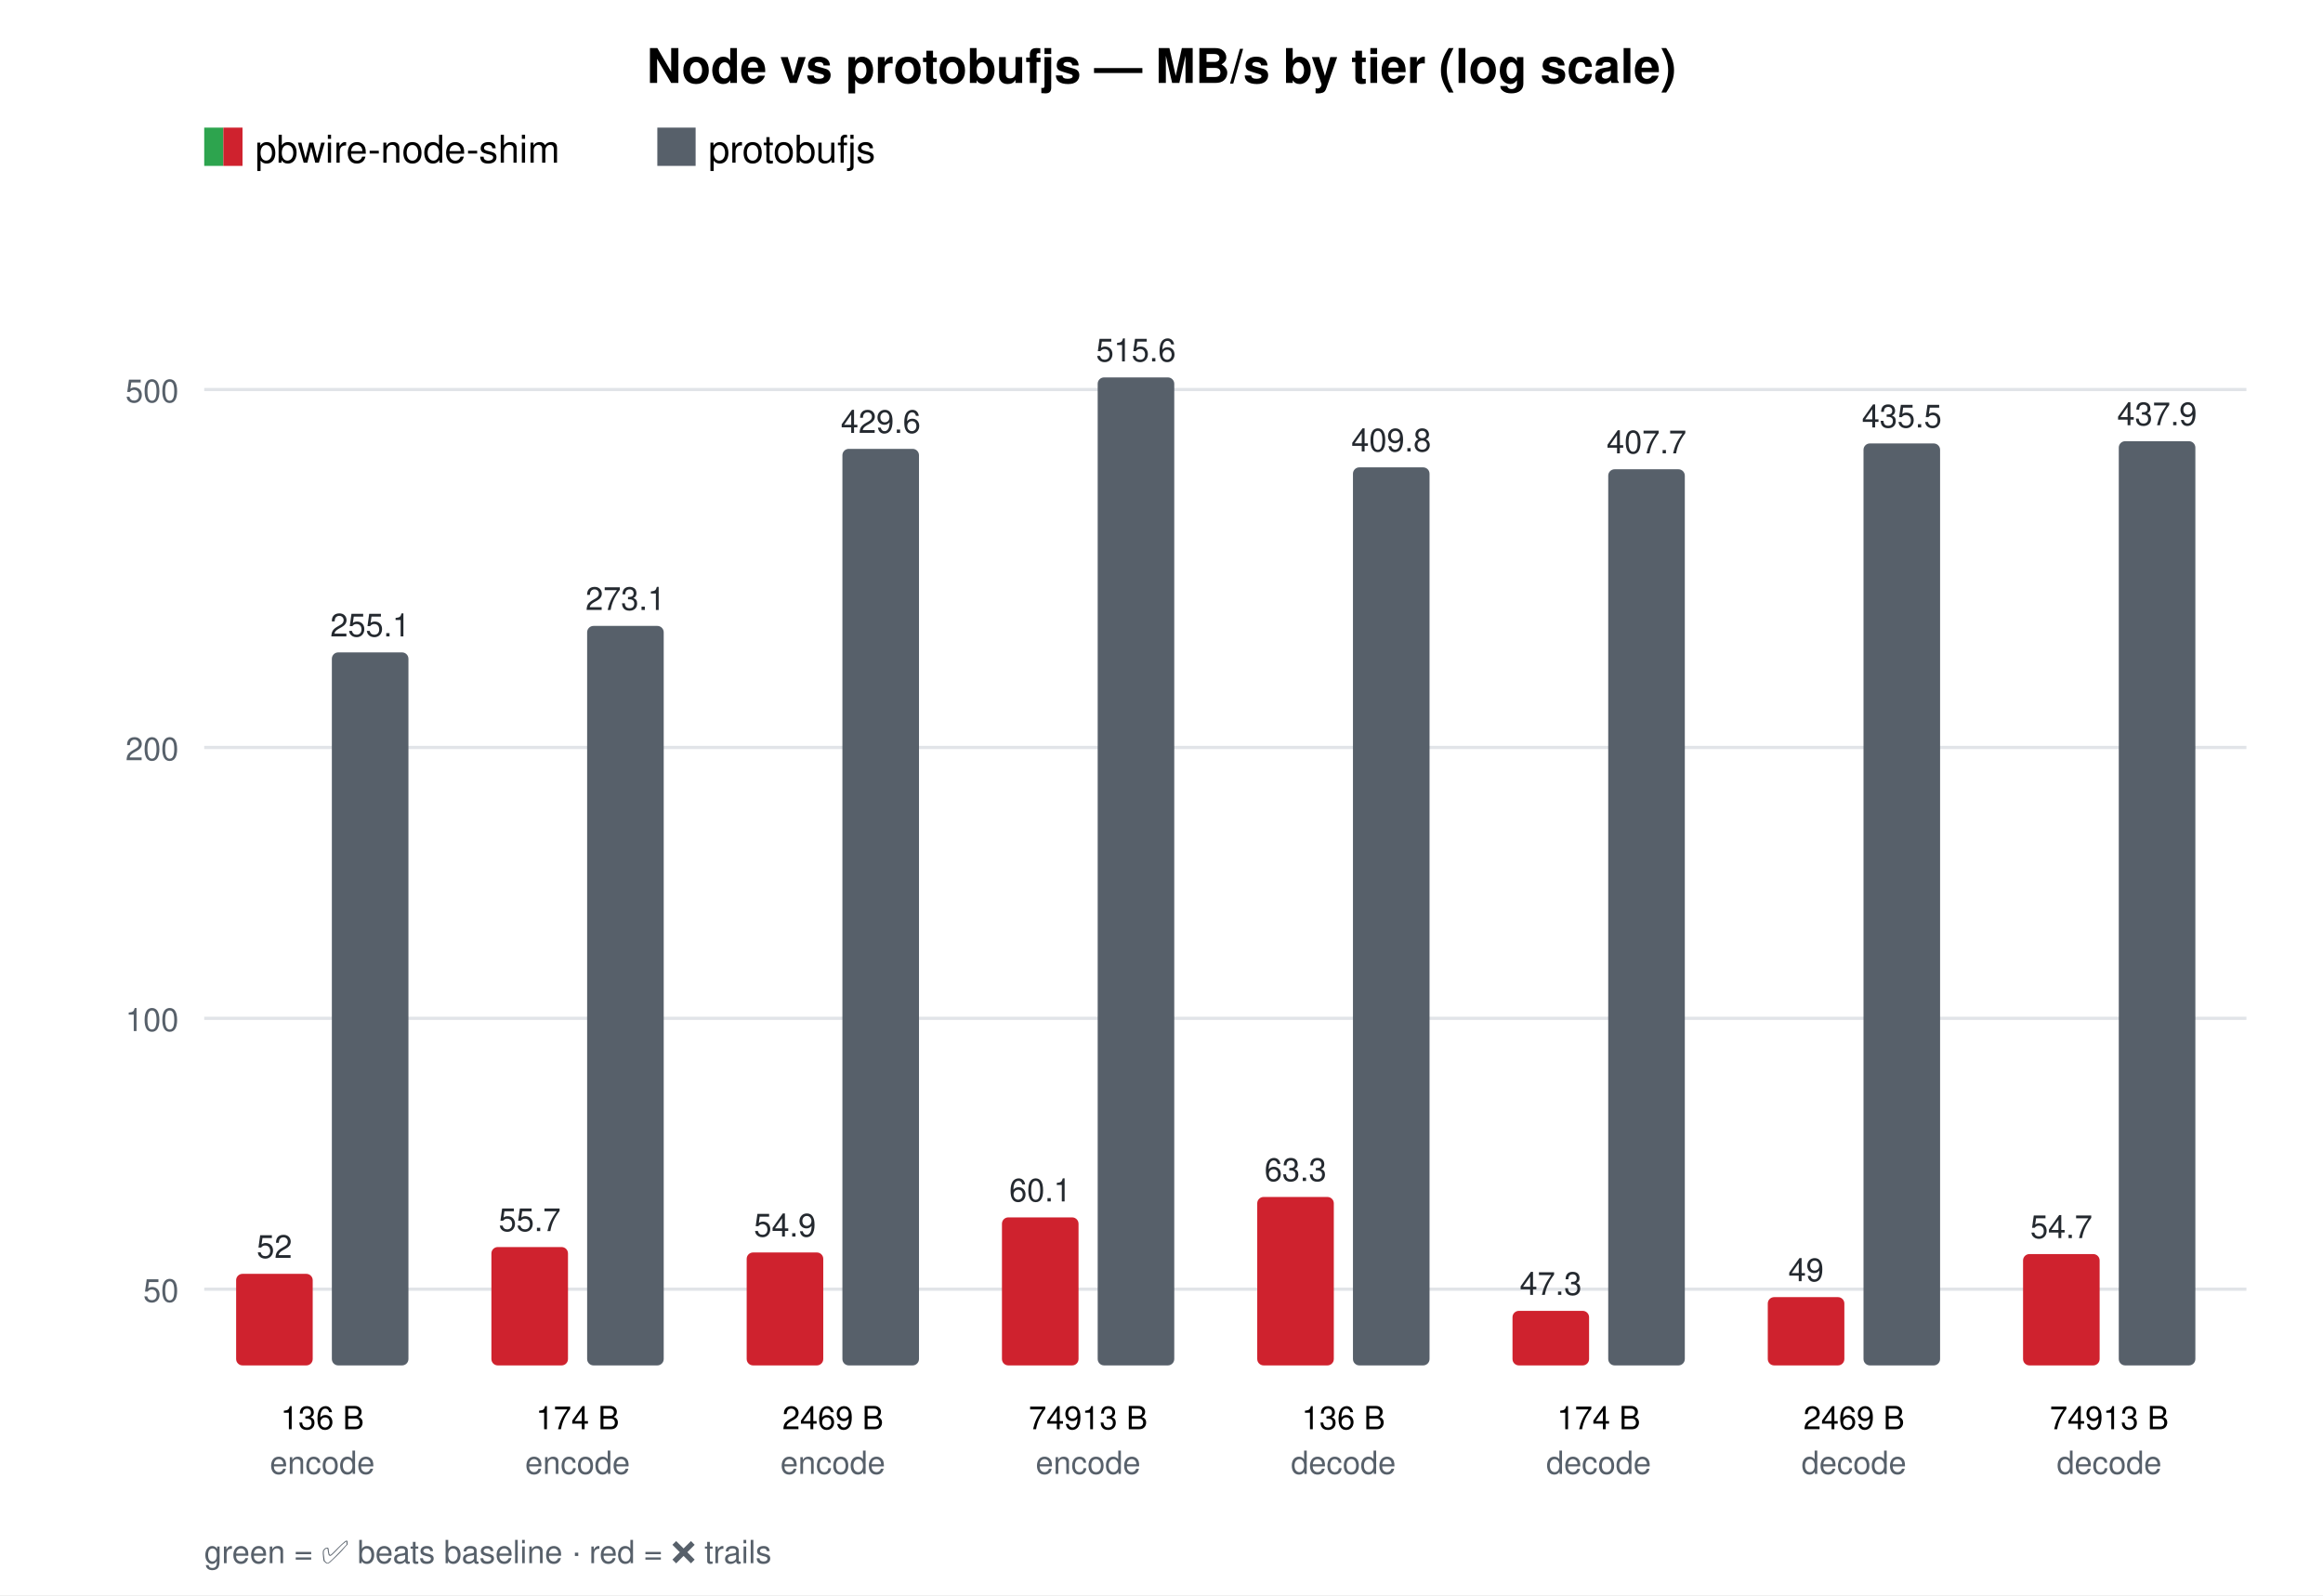
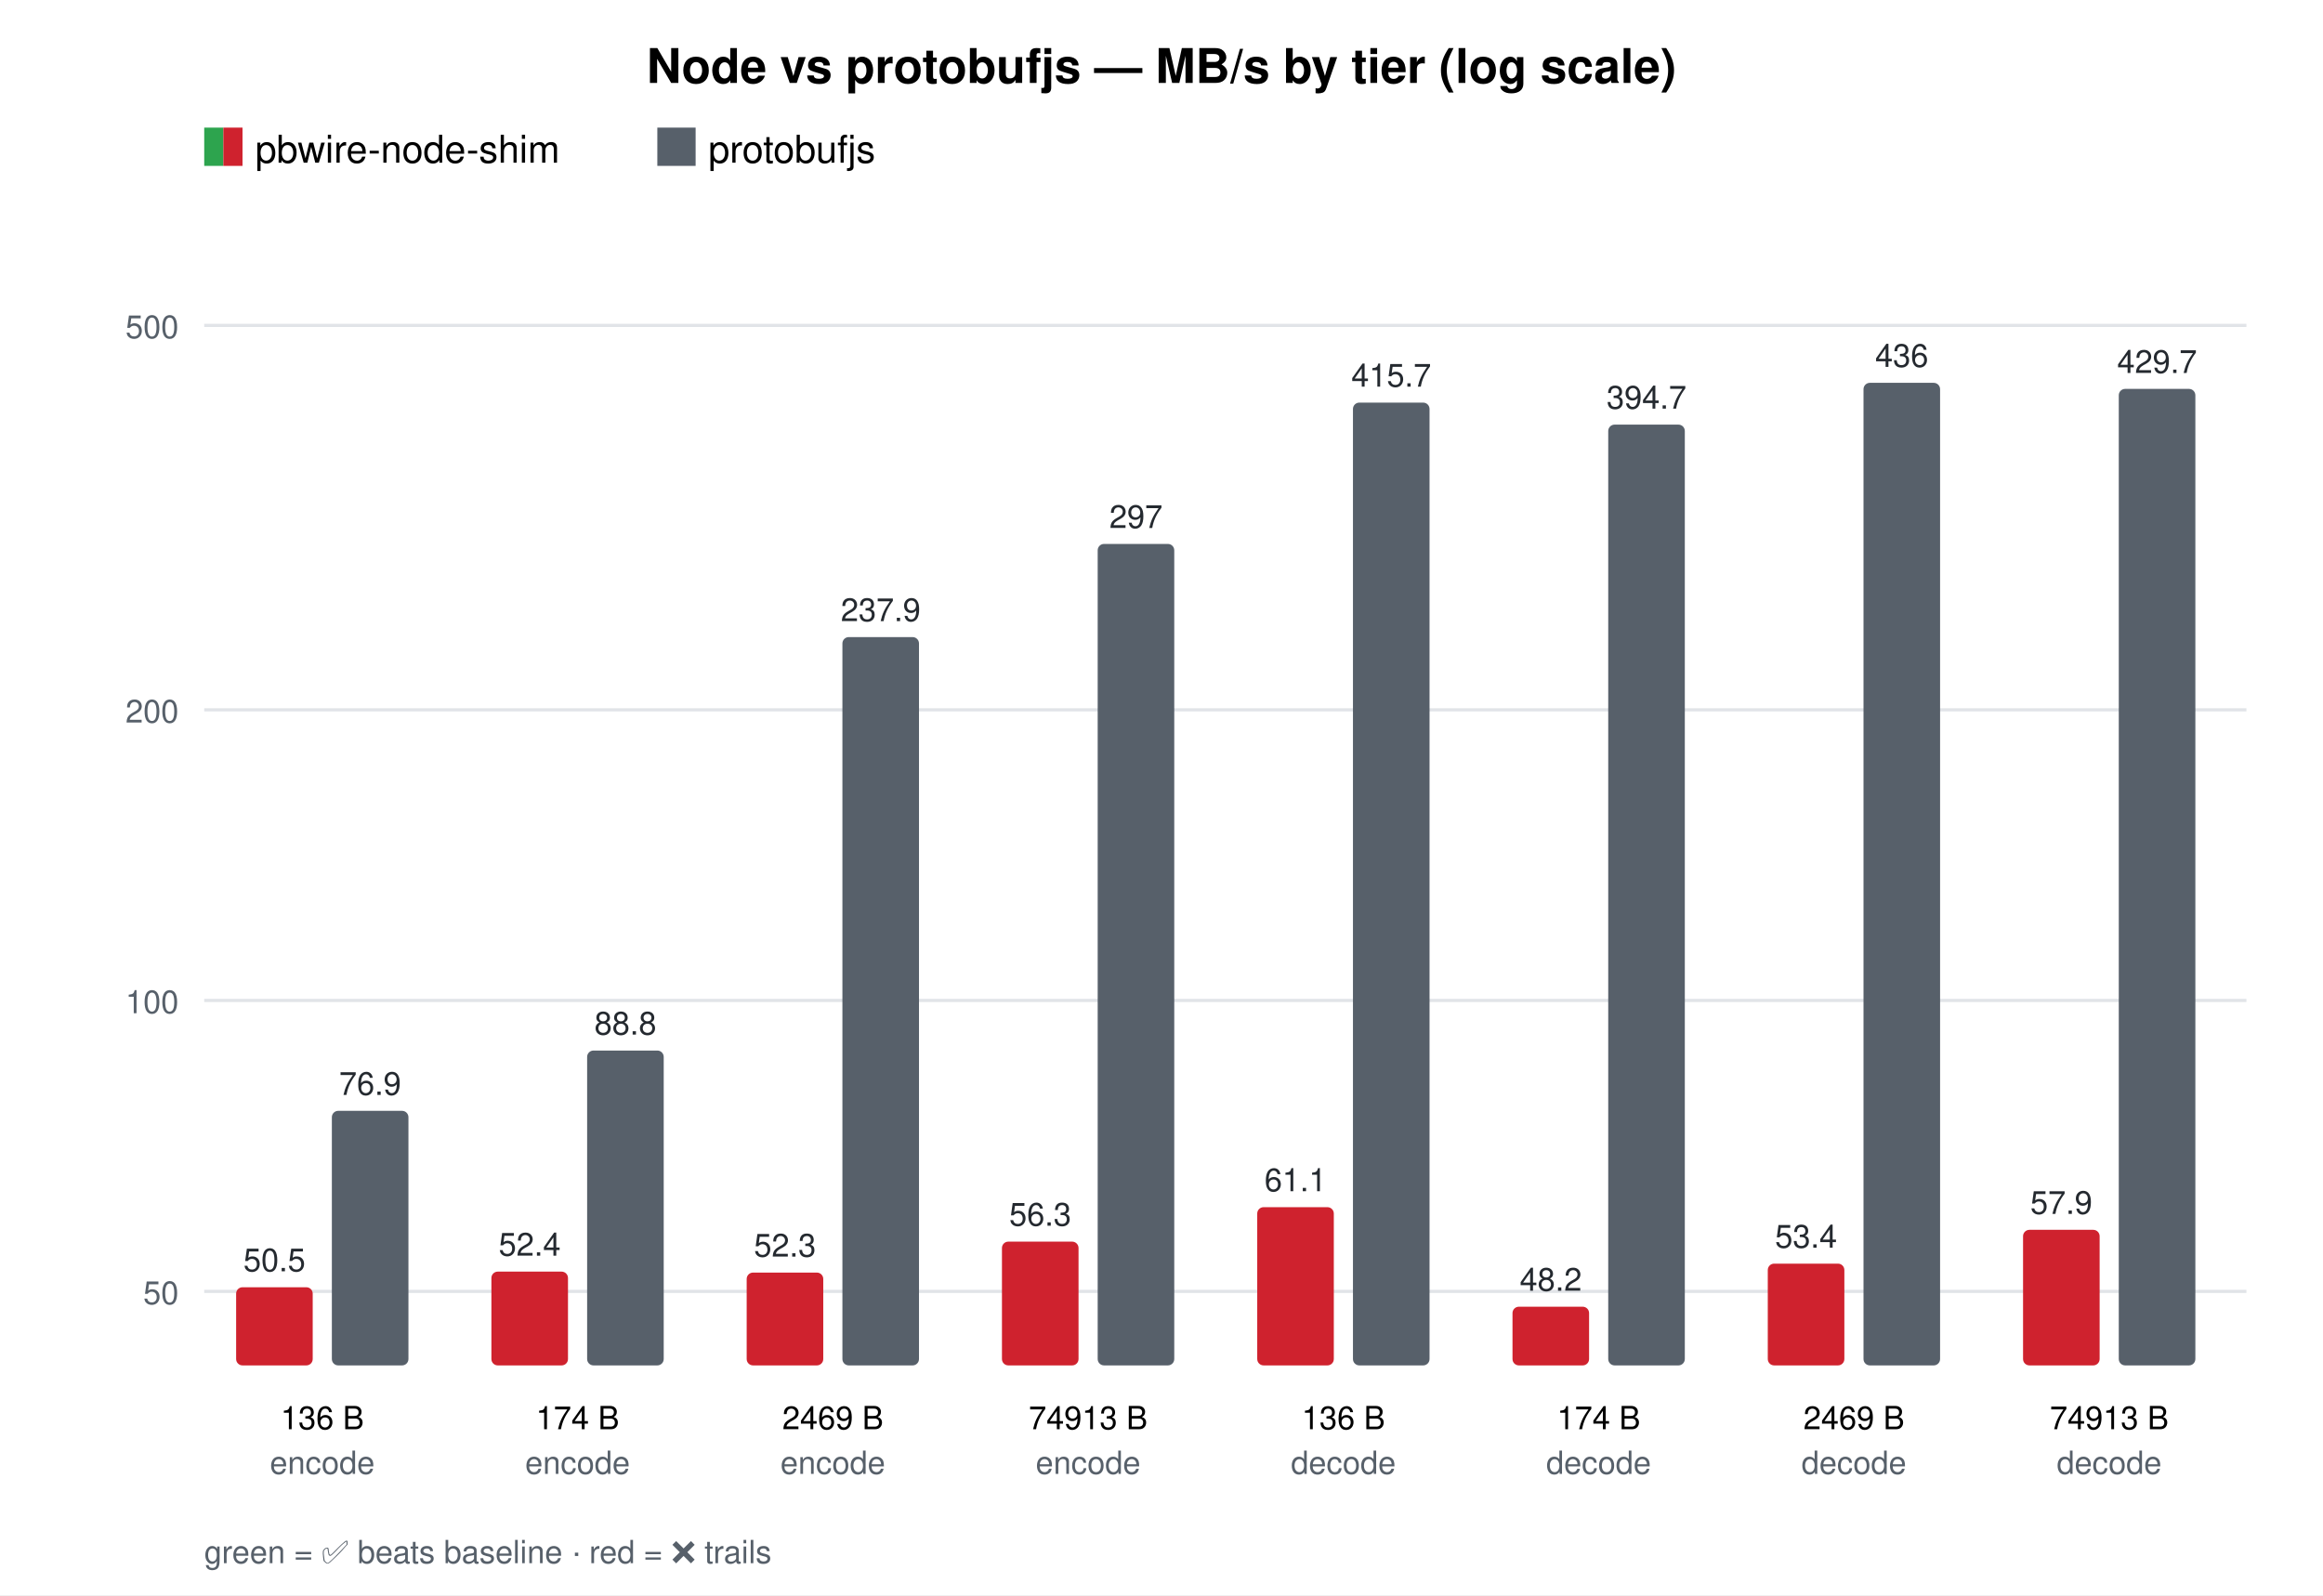
<svg xmlns="http://www.w3.org/2000/svg" width="728" height="500" font-family="Helvetica, Arial, sans-serif">
  <rect width="728" height="500" fill="#ffffff" />
  <text x="364.0" y="26" text-anchor="middle" font-size="15" font-weight="bold">Node vs protobufjs — MB/s by tier (log scale)</text>
  <rect x="64" y="40" width="6" height="12" fill="#2da44e" />
  <rect x="70" y="40" width="6" height="12" fill="#cf222e" />
  <text x="80" y="51" font-size="12">pbwire-node-shim</text>
  <rect x="206.0" y="40" width="12" height="12" fill="#57606a" />
  <text x="222.0" y="51" font-size="12">protobufjs</text>
-   <line x1="64" y1="404.1" x2="704" y2="404.1" stroke="#e1e4e8" />
-   <text x="56" y="408.1" text-anchor="end" font-size="10" fill="#57606a">50</text>
-   <line x1="64" y1="319.2" x2="704" y2="319.2" stroke="#e1e4e8" />
-   <text x="56" y="323.2" text-anchor="end" font-size="10" fill="#57606a">100</text>
-   <line x1="64" y1="234.3" x2="704" y2="234.3" stroke="#e1e4e8" />
-   <text x="56" y="238.3" text-anchor="end" font-size="10" fill="#57606a">200</text>
-   <line x1="64" y1="122.1" x2="704" y2="122.1" stroke="#e1e4e8" />
-   <text x="56" y="126.1" text-anchor="end" font-size="10" fill="#57606a">500</text>
+   <line x1="64" y1="404.8" x2="704" y2="404.8" stroke="#e1e4e8" />
+   <text x="56" y="408.8" text-anchor="end" font-size="10" fill="#57606a">50</text>
+   <line x1="64" y1="313.6" x2="704" y2="313.6" stroke="#e1e4e8" />
+   <text x="56" y="317.6" text-anchor="end" font-size="10" fill="#57606a">100</text>
+   <line x1="64" y1="222.5" x2="704" y2="222.5" stroke="#e1e4e8" />
+   <text x="56" y="226.5" text-anchor="end" font-size="10" fill="#57606a">200</text>
+   <line x1="64" y1="102.0" x2="704" y2="102.0" stroke="#e1e4e8" />
+   <text x="56" y="106.0" text-anchor="end" font-size="10" fill="#57606a">500</text>
  <text x="101.0" y="448" text-anchor="middle" font-size="10">136 B</text>
  <text x="101.0" y="462" text-anchor="middle" font-size="10" fill="#57606a">encode</text>
-   <rect x="74.0" y="399.3" width="24" height="28.7" rx="2" fill="#cf222e" />
-   <text x="86.0" y="394.3" text-anchor="middle" font-size="10" fill="#24292f">52</text>
-   <rect x="104.0" y="204.5" width="24" height="223.5" rx="2" fill="#57606a" />
-   <text x="116.0" y="199.5" text-anchor="middle" font-size="10" fill="#24292f">255.1</text>
+   <rect x="74.0" y="403.5" width="24" height="24.5" rx="2" fill="#cf222e" />
+   <text x="86.0" y="398.5" text-anchor="middle" font-size="10" fill="#24292f">50.5</text>
+   <rect x="104.0" y="348.2" width="24" height="79.8" rx="2" fill="#57606a" />
+   <text x="116.0" y="343.2" text-anchor="middle" font-size="10" fill="#24292f">76.9</text>
  <text x="181.0" y="448" text-anchor="middle" font-size="10">174 B</text>
  <text x="181.0" y="462" text-anchor="middle" font-size="10" fill="#57606a">encode</text>
-   <rect x="154.0" y="390.9" width="24" height="37.1" rx="2" fill="#cf222e" />
-   <text x="166.0" y="385.9" text-anchor="middle" font-size="10" fill="#24292f">55.7</text>
-   <rect x="184.0" y="196.2" width="24" height="231.8" rx="2" fill="#57606a" />
-   <text x="196.0" y="191.2" text-anchor="middle" font-size="10" fill="#24292f">273.1</text>
+   <rect x="154.0" y="398.6" width="24" height="29.4" rx="2" fill="#cf222e" />
+   <text x="166.0" y="393.6" text-anchor="middle" font-size="10" fill="#24292f">52.4</text>
+   <rect x="184.0" y="329.3" width="24" height="98.7" rx="2" fill="#57606a" />
+   <text x="196.0" y="324.3" text-anchor="middle" font-size="10" fill="#24292f">88.8</text>
  <text x="261.0" y="448" text-anchor="middle" font-size="10">2469 B</text>
  <text x="261.0" y="462" text-anchor="middle" font-size="10" fill="#57606a">encode</text>
-   <rect x="234.0" y="392.6" width="24" height="35.4" rx="2" fill="#cf222e" />
-   <text x="246.0" y="387.6" text-anchor="middle" font-size="10" fill="#24292f">54.9</text>
-   <rect x="264.0" y="140.7" width="24" height="287.3" rx="2" fill="#57606a" />
-   <text x="276.0" y="135.7" text-anchor="middle" font-size="10" fill="#24292f">429.6</text>
+   <rect x="234.0" y="398.9" width="24" height="29.1" rx="2" fill="#cf222e" />
+   <text x="246.0" y="393.9" text-anchor="middle" font-size="10" fill="#24292f">52.3</text>
+   <rect x="264.0" y="199.7" width="24" height="228.3" rx="2" fill="#57606a" />
+   <text x="276.0" y="194.7" text-anchor="middle" font-size="10" fill="#24292f">237.9</text>
  <text x="341.0" y="448" text-anchor="middle" font-size="10">74913 B</text>
  <text x="341.0" y="462" text-anchor="middle" font-size="10" fill="#57606a">encode</text>
-   <rect x="314.0" y="381.6" width="24" height="46.4" rx="2" fill="#cf222e" />
-   <text x="326.0" y="376.6" text-anchor="middle" font-size="10" fill="#24292f">60.1</text>
-   <rect x="344.0" y="118.3" width="24" height="309.7" rx="2" fill="#57606a" />
-   <text x="356.0" y="113.3" text-anchor="middle" font-size="10" fill="#24292f">515.6</text>
+   <rect x="314.0" y="389.2" width="24" height="38.8" rx="2" fill="#cf222e" />
+   <text x="326.0" y="384.2" text-anchor="middle" font-size="10" fill="#24292f">56.3</text>
+   <rect x="344.0" y="170.5" width="24" height="257.5" rx="2" fill="#57606a" />
+   <text x="356.0" y="165.5" text-anchor="middle" font-size="10" fill="#24292f">297</text>
  <text x="421.0" y="448" text-anchor="middle" font-size="10">136 B</text>
  <text x="421.0" y="462" text-anchor="middle" font-size="10" fill="#57606a">decode</text>
-   <rect x="394.0" y="375.2" width="24" height="52.8" rx="2" fill="#cf222e" />
-   <text x="406.0" y="370.2" text-anchor="middle" font-size="10" fill="#24292f">63.3</text>
-   <rect x="424.0" y="146.5" width="24" height="281.5" rx="2" fill="#57606a" />
-   <text x="436.0" y="141.5" text-anchor="middle" font-size="10" fill="#24292f">409.8</text>
+   <rect x="394.0" y="378.4" width="24" height="49.6" rx="2" fill="#cf222e" />
+   <text x="406.0" y="373.4" text-anchor="middle" font-size="10" fill="#24292f">61.1</text>
+   <rect x="424.0" y="126.2" width="24" height="301.8" rx="2" fill="#57606a" />
+   <text x="436.0" y="121.2" text-anchor="middle" font-size="10" fill="#24292f">415.7</text>
  <text x="501.0" y="448" text-anchor="middle" font-size="10">174 B</text>
  <text x="501.0" y="462" text-anchor="middle" font-size="10" fill="#57606a">decode</text>
-   <rect x="474.0" y="410.9" width="24" height="17.1" rx="2" fill="#cf222e" />
-   <text x="486.0" y="405.9" text-anchor="middle" font-size="10" fill="#24292f">47.3</text>
-   <rect x="504.0" y="147.1" width="24" height="280.9" rx="2" fill="#57606a" />
-   <text x="516.0" y="142.1" text-anchor="middle" font-size="10" fill="#24292f">407.7</text>
+   <rect x="474.0" y="409.6" width="24" height="18.4" rx="2" fill="#cf222e" />
+   <text x="486.0" y="404.6" text-anchor="middle" font-size="10" fill="#24292f">48.2</text>
+   <rect x="504.0" y="133.1" width="24" height="294.9" rx="2" fill="#57606a" />
+   <text x="516.0" y="128.1" text-anchor="middle" font-size="10" fill="#24292f">394.7</text>
  <text x="581.0" y="448" text-anchor="middle" font-size="10">2469 B</text>
  <text x="581.0" y="462" text-anchor="middle" font-size="10" fill="#57606a">decode</text>
-   <rect x="554.0" y="406.6" width="24" height="21.4" rx="2" fill="#cf222e" />
-   <text x="566.0" y="401.6" text-anchor="middle" font-size="10" fill="#24292f">49</text>
-   <rect x="584.0" y="139.0" width="24" height="289.0" rx="2" fill="#57606a" />
-   <text x="596.0" y="134.0" text-anchor="middle" font-size="10" fill="#24292f">435.5</text>
+   <rect x="554.0" y="396.1" width="24" height="31.9" rx="2" fill="#cf222e" />
+   <text x="566.0" y="391.1" text-anchor="middle" font-size="10" fill="#24292f">53.4</text>
+   <rect x="584.0" y="120.0" width="24" height="308.0" rx="2" fill="#57606a" />
+   <text x="596.0" y="115.0" text-anchor="middle" font-size="10" fill="#24292f">436</text>
  <text x="661.0" y="448" text-anchor="middle" font-size="10">74913 B</text>
  <text x="661.0" y="462" text-anchor="middle" font-size="10" fill="#57606a">decode</text>
-   <rect x="634.0" y="393.1" width="24" height="34.9" rx="2" fill="#cf222e" />
-   <text x="646.0" y="388.1" text-anchor="middle" font-size="10" fill="#24292f">54.7</text>
-   <rect x="664.0" y="138.3" width="24" height="289.7" rx="2" fill="#57606a" />
-   <text x="676.0" y="133.3" text-anchor="middle" font-size="10" fill="#24292f">437.9</text>
+   <rect x="634.0" y="385.5" width="24" height="42.5" rx="2" fill="#cf222e" />
+   <text x="646.0" y="380.5" text-anchor="middle" font-size="10" fill="#24292f">57.9</text>
+   <rect x="664.0" y="121.9" width="24" height="306.1" rx="2" fill="#57606a" />
+   <text x="676.0" y="116.9" text-anchor="middle" font-size="10" fill="#24292f">429.7</text>
  <text x="64" y="490" font-size="10" fill="#57606a">green = ✅ beats baseline · red = ❌ trails</text>
</svg>
